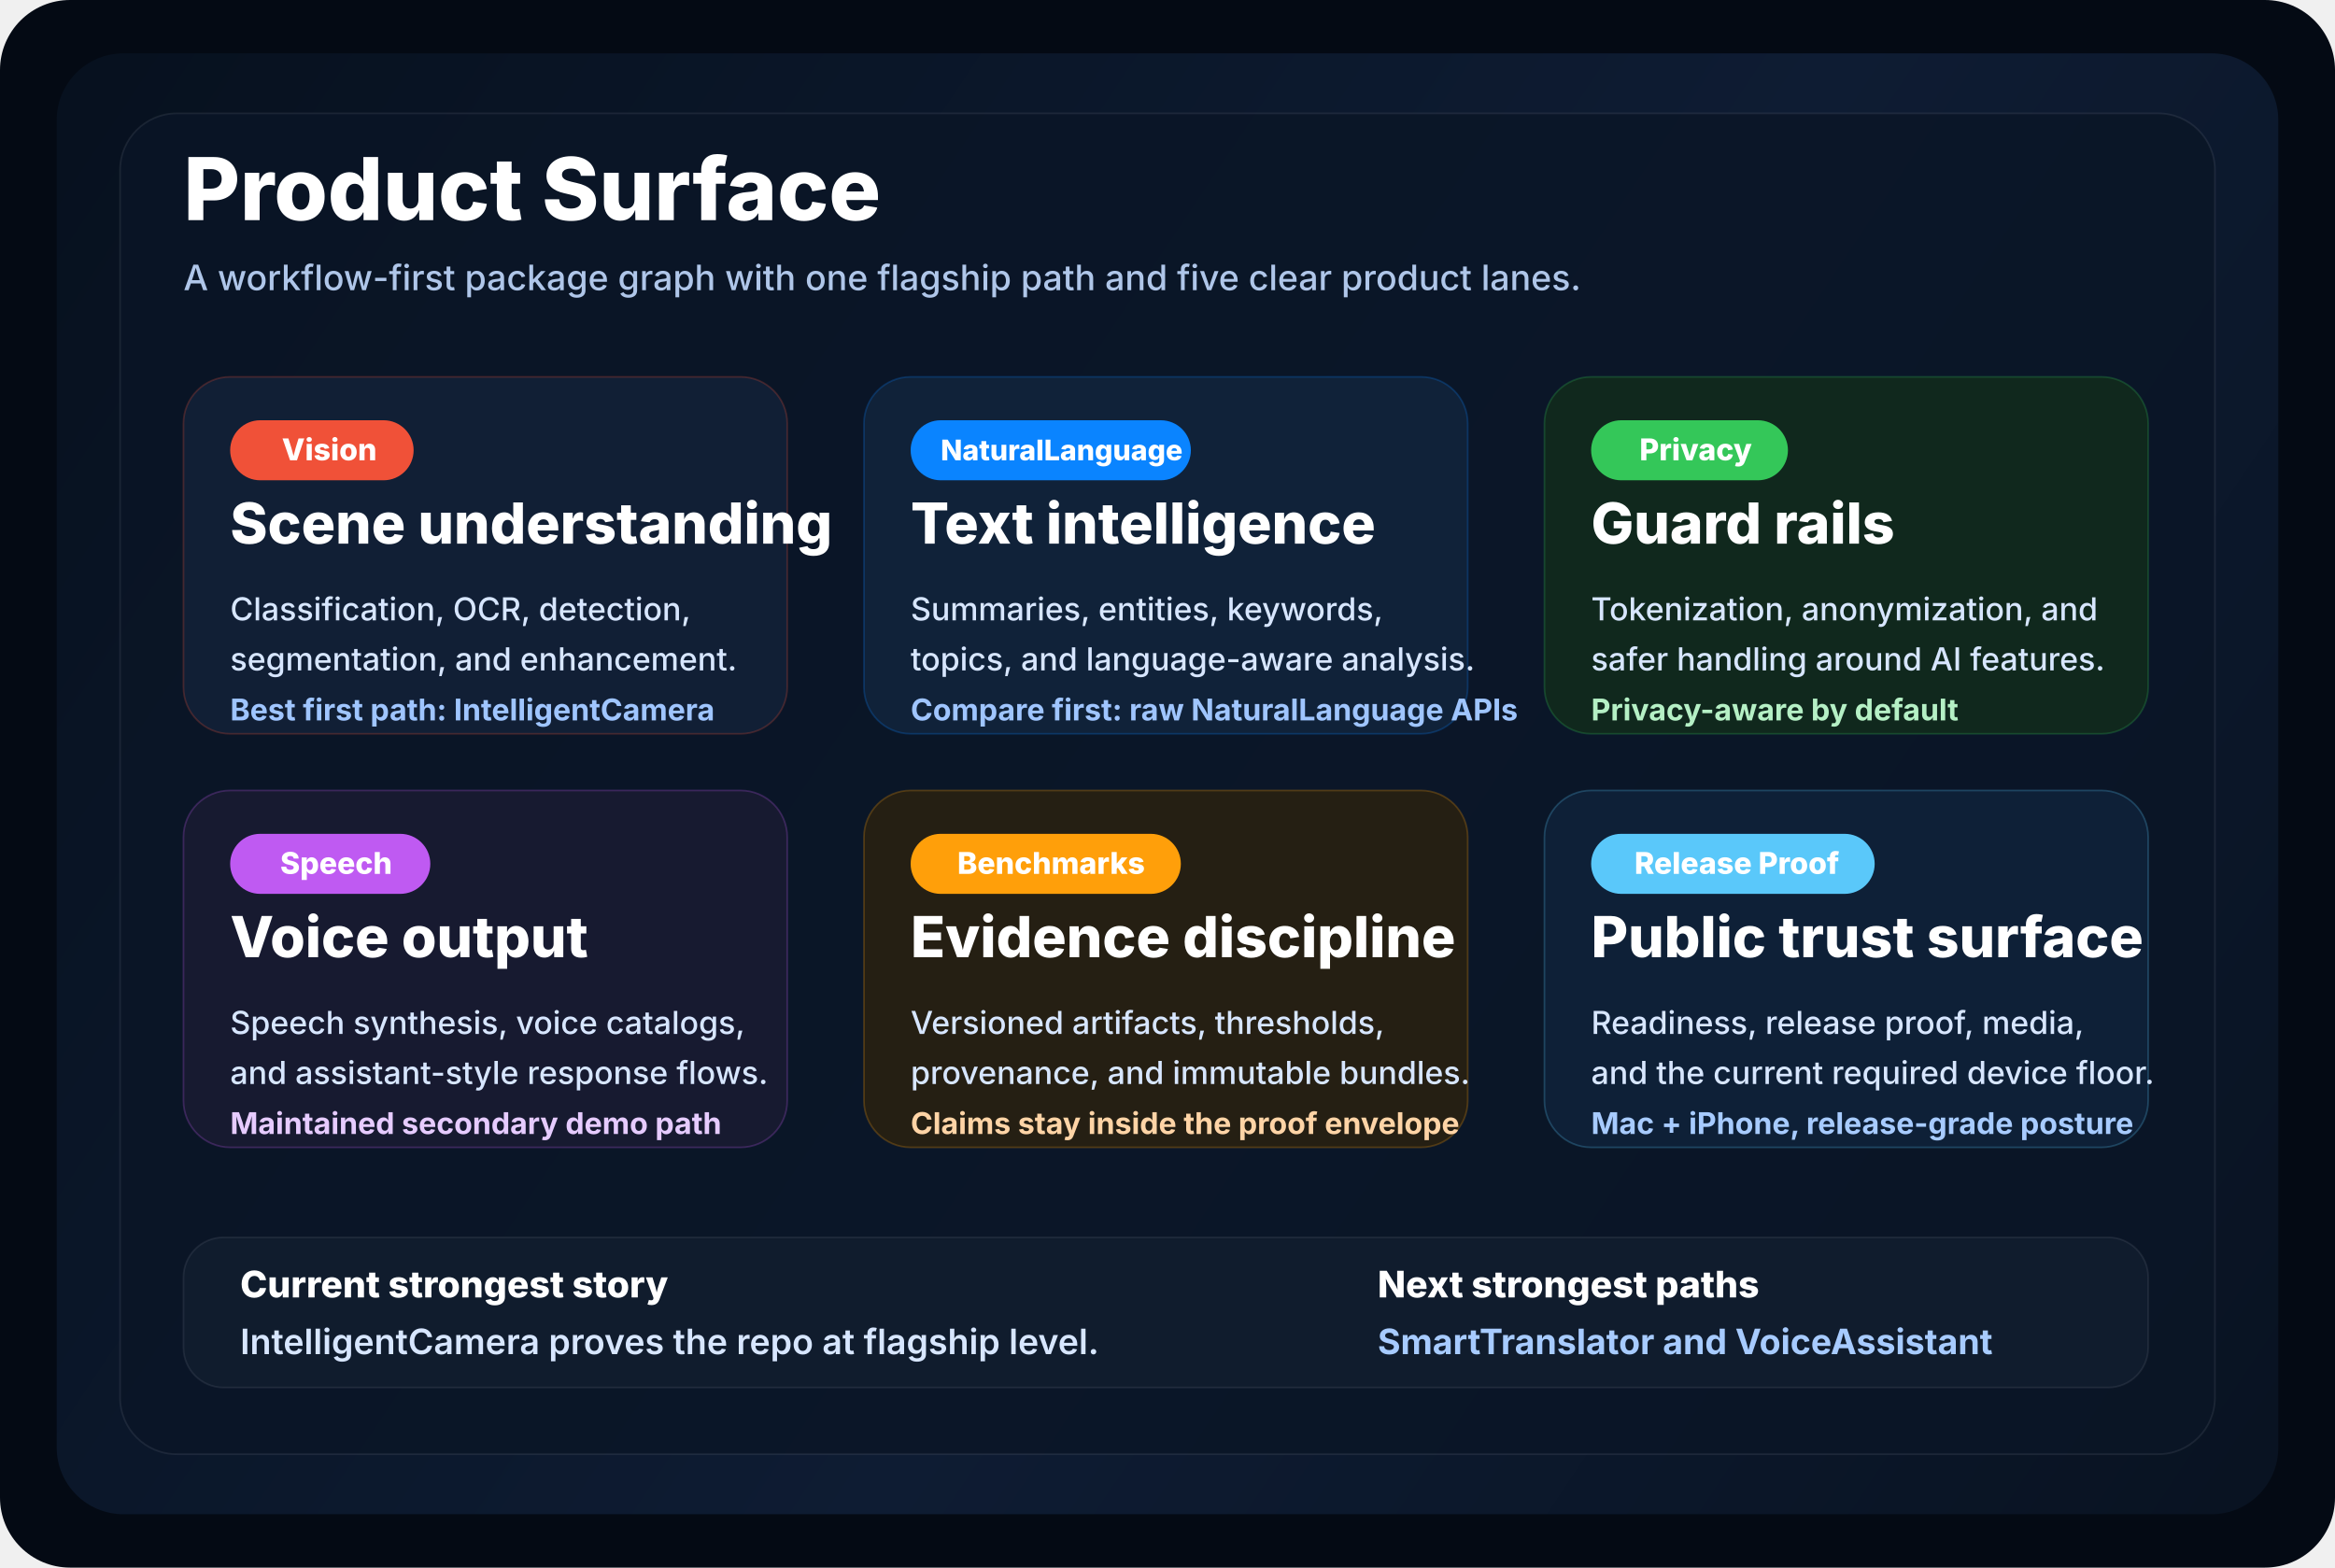
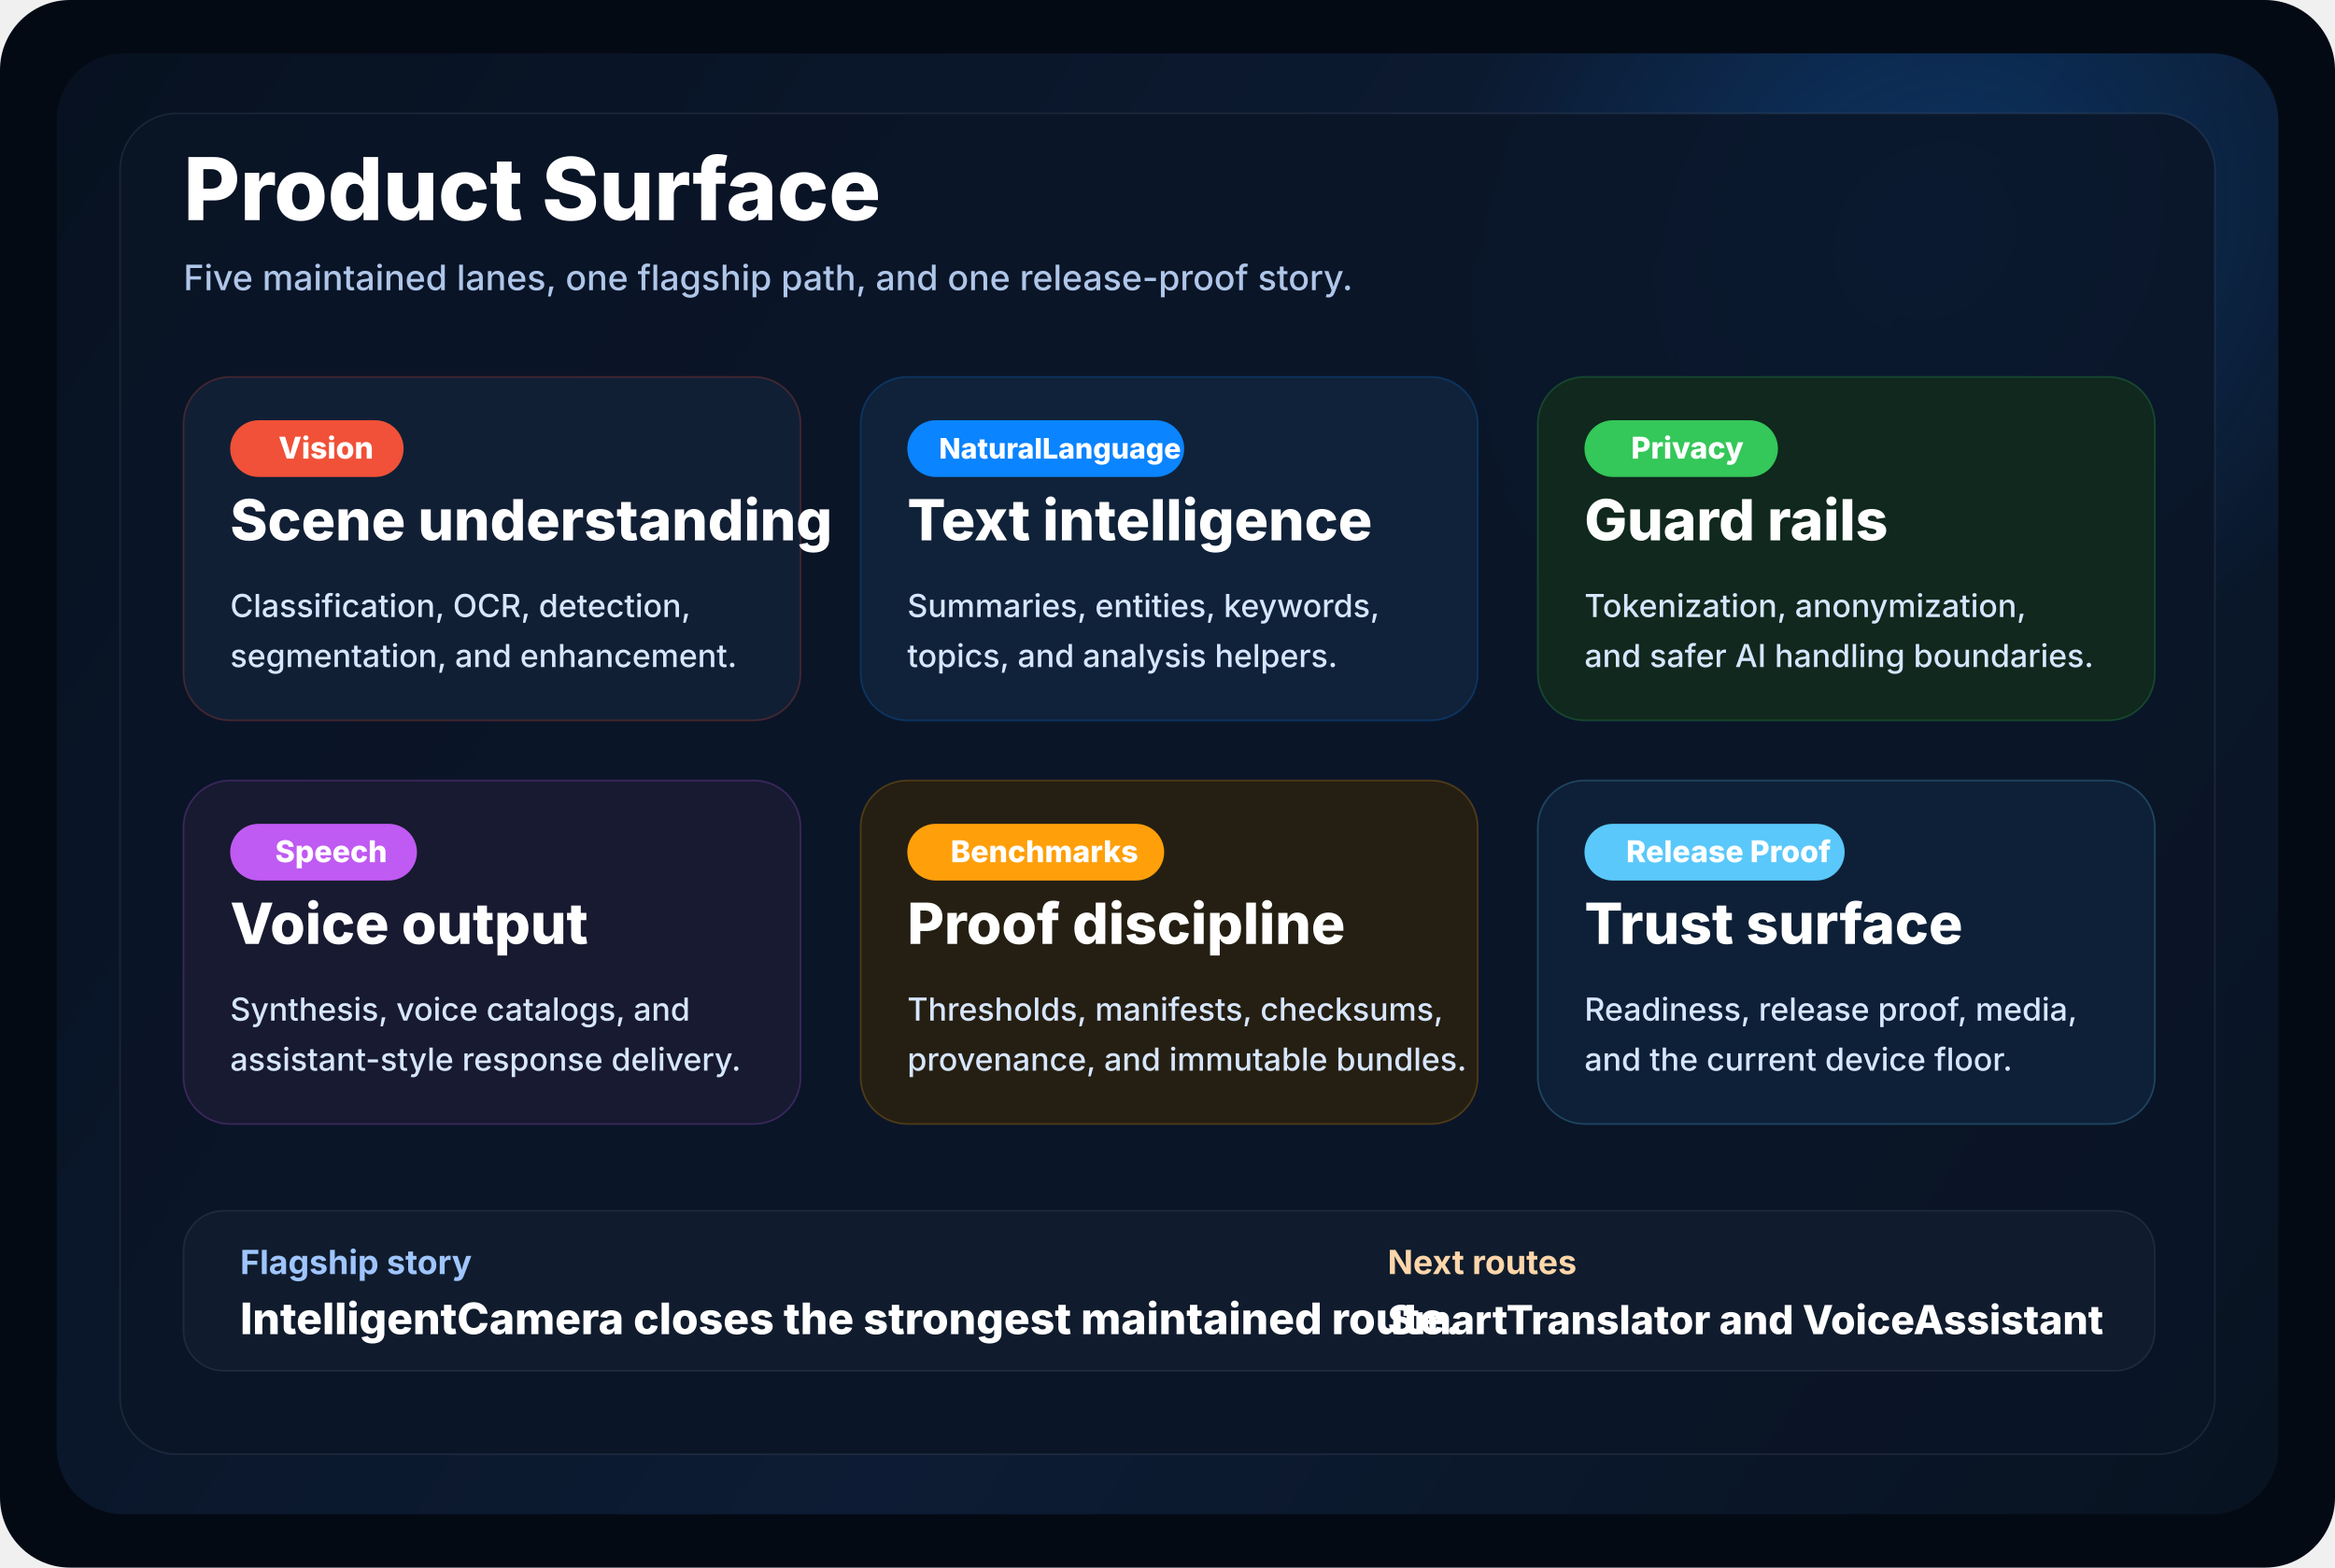
<svg xmlns="http://www.w3.org/2000/svg" width="1400" height="940" viewBox="0 0 1400 940" fill="none" preserveAspectRatio="xMidYMid meet">
  <defs>
-     <linearGradient id="cap-bg" x1="62" y1="44" x2="1340" y2="900" gradientUnits="userSpaceOnUse">
-       <stop stop-color="#07111F" />
-       <stop offset="0.56" stop-color="#0E1C33" />
-       <stop offset="1" stop-color="#091322" />
+     <linearGradient id="cap-bg" x1="36" y1="24" x2="1358" y2="908" gradientUnits="userSpaceOnUse">
+       <stop stop-color="#071120" />
+       <stop offset="0.56" stop-color="#0D1C34" />
+       <stop offset="1" stop-color="#081321" />
    </linearGradient>
+     <radialGradient id="cap-blue" cx="0" cy="0" r="1" gradientUnits="userSpaceOnUse" gradientTransform="translate(1160 142) rotate(140) scale(320 280)">
+       <stop stop-color="#0A84FF" stop-opacity="0.24" />
+       <stop offset="1" stop-color="#0A84FF" stop-opacity="0" />
+     </radialGradient>
  </defs>
  <rect width="1400" height="940" rx="42" fill="#040A14" />
  <rect x="34" y="32" width="1332" height="876" rx="40" fill="url(#cap-bg)" />
-   <rect x="72" y="68" width="1256" height="804" rx="34" fill="#0A1526" fill-opacity="0.82" stroke="#F3F7FF" stroke-opacity="0.08" />
+   <rect x="34" y="32" width="1332" height="876" rx="40" fill="url(#cap-blue)" />
+   <rect x="72" y="68" width="1256" height="804" rx="34" fill="#0A1526" fill-opacity="0.84" stroke="#F3F7FF" stroke-opacity="0.08" />
  <g font-family="-apple-system, BlinkMacSystemFont, 'Segoe UI', sans-serif">
    <text x="110" y="132" fill="#FFFFFF" font-size="52" font-weight="800">Product Surface</text>
-     <text x="110" y="174" fill="#AFC6E9" font-size="21" font-weight="500">A workflow-first package graph with one flagship path and five clear product lanes.</text>
-     <rect x="110" y="226" width="362" height="214" rx="28" fill="#111F35" stroke="#F05138" stroke-opacity="0.24" />
-     <rect x="138" y="252" width="110" height="36" rx="18" fill="#F05138" />
-     <text x="169" y="276" fill="#FFFFFF" font-size="18" font-weight="800">Vision</text>
-     <text x="138" y="326" fill="#FFFFFF" font-size="34" font-weight="800">Scene understanding</text>
-     <text x="138" y="372" fill="#D7E6FF" font-size="19" font-weight="500">Classification, OCR, detection,</text>
-     <text x="138" y="402" fill="#D7E6FF" font-size="19" font-weight="500">segmentation, and enhancement.</text>
-     <text x="138" y="432" fill="#9FC5FF" font-size="18" font-weight="700">Best first path: IntelligentCamera</text>
-     <rect x="518" y="226" width="362" height="214" rx="28" fill="#102239" stroke="#0A84FF" stroke-opacity="0.24" />
-     <rect x="546" y="252" width="168" height="36" rx="18" fill="#0A84FF" />
-     <text x="564" y="276" fill="#FFFFFF" font-size="17" font-weight="800">NaturalLanguage</text>
-     <text x="546" y="326" fill="#FFFFFF" font-size="34" font-weight="800">Text intelligence</text>
-     <text x="546" y="372" fill="#D7E6FF" font-size="19" font-weight="500">Summaries, entities, keywords,</text>
-     <text x="546" y="402" fill="#D7E6FF" font-size="19" font-weight="500">topics, and language-aware analysis.</text>
-     <text x="546" y="432" fill="#9FC5FF" font-size="18" font-weight="700">Compare first: raw NaturalLanguage APIs</text>
-     <rect x="926" y="226" width="362" height="214" rx="28" fill="#10281D" stroke="#34C759" stroke-opacity="0.24" />
-     <rect x="954" y="252" width="118" height="36" rx="18" fill="#34C759" />
-     <text x="983" y="276" fill="#FFFFFF" font-size="18" font-weight="800">Privacy</text>
-     <text x="954" y="326" fill="#FFFFFF" font-size="34" font-weight="800">Guard rails</text>
-     <text x="954" y="372" fill="#D7E6FF" font-size="19" font-weight="500">Tokenization, anonymization, and</text>
-     <text x="954" y="402" fill="#D7E6FF" font-size="19" font-weight="500">safer handling around AI features.</text>
-     <text x="954" y="432" fill="#B5F0C5" font-size="18" font-weight="700">Privacy-aware by default</text>
-     <rect x="110" y="474" width="362" height="214" rx="28" fill="#171A30" stroke="#BF5AF2" stroke-opacity="0.24" />
-     <rect x="138" y="500" width="120" height="36" rx="18" fill="#BF5AF2" />
-     <text x="168" y="524" fill="#FFFFFF" font-size="18" font-weight="800">Speech</text>
-     <text x="138" y="574" fill="#FFFFFF" font-size="34" font-weight="800">Voice output</text>
-     <text x="138" y="620" fill="#D7E6FF" font-size="19" font-weight="500">Speech synthesis, voice catalogs,</text>
-     <text x="138" y="650" fill="#D7E6FF" font-size="19" font-weight="500">and assistant-style response flows.</text>
-     <text x="138" y="680" fill="#E6CBFF" font-size="18" font-weight="700">Maintained secondary demo path</text>
-     <rect x="518" y="474" width="362" height="214" rx="28" fill="#251F13" stroke="#FF9F0A" stroke-opacity="0.24" />
-     <rect x="546" y="500" width="162" height="36" rx="18" fill="#FF9F0A" />
-     <text x="574" y="524" fill="#FFFFFF" font-size="18" font-weight="800">Benchmarks</text>
-     <text x="546" y="574" fill="#FFFFFF" font-size="34" font-weight="800">Evidence discipline</text>
-     <text x="546" y="620" fill="#D7E6FF" font-size="19" font-weight="500">Versioned artifacts, thresholds,</text>
-     <text x="546" y="650" fill="#D7E6FF" font-size="19" font-weight="500">provenance, and immutable bundles.</text>
-     <text x="546" y="680" fill="#FFD4A6" font-size="18" font-weight="700">Claims stay inside the proof envelope</text>
-     <rect x="926" y="474" width="362" height="214" rx="28" fill="#0E2037" stroke="#5AC8FA" stroke-opacity="0.24" />
-     <rect x="954" y="500" width="170" height="36" rx="18" fill="#5AC8FA" />
-     <text x="980" y="524" fill="#FFFFFF" font-size="18" font-weight="800">Release Proof</text>
-     <text x="954" y="574" fill="#FFFFFF" font-size="34" font-weight="800">Public trust surface</text>
-     <text x="954" y="620" fill="#D7E6FF" font-size="19" font-weight="500">Readiness, release proof, media,</text>
-     <text x="954" y="650" fill="#D7E6FF" font-size="19" font-weight="500">and the current required device floor.</text>
-     <text x="954" y="680" fill="#A7CBFF" font-size="18" font-weight="700">Mac + iPhone, release-grade posture</text>
-     <rect x="110" y="742" width="1178" height="90" rx="24" fill="#101C2D" stroke="#F3F7FF" stroke-opacity="0.08" />
-     <text x="144" y="778" fill="#FFFFFF" font-size="22" font-weight="800">Current strongest story</text>
-     <text x="144" y="812" fill="#D7E6FF" font-size="21" font-weight="600">IntelligentCamera proves the repo at flagship level.</text>
-     <text x="826" y="778" fill="#FFFFFF" font-size="22" font-weight="800">Next strongest paths</text>
-     <text x="826" y="812" fill="#A7CBFF" font-size="21" font-weight="700">SmartTranslator and VoiceAssistant</text>
+     <text x="110" y="174" fill="#AFC6E9" font-size="21" font-weight="500">Five maintained lanes, one flagship path, and one release-proof story.</text>
+     <rect x="110" y="226" width="370" height="206" rx="28" fill="#111F35" stroke="#F05138" stroke-opacity="0.24" />
+     <rect x="138" y="252" width="104" height="34" rx="17" fill="#F05138" />
+     <text x="167" y="275" fill="#FFFFFF" font-size="18" font-weight="800">Vision</text>
+     <text x="138" y="324" fill="#FFFFFF" font-size="34" font-weight="800">Scene understanding</text>
+     <text x="138" y="370" fill="#D7E6FF" font-size="19" font-weight="500">Classification, OCR, detection,</text>
+     <text x="138" y="400" fill="#D7E6FF" font-size="19" font-weight="500">segmentation, and enhancement.</text>
+     <rect x="516" y="226" width="370" height="206" rx="28" fill="#102239" stroke="#0A84FF" stroke-opacity="0.24" />
+     <rect x="544" y="252" width="166" height="34" rx="17" fill="#0A84FF" />
+     <text x="563" y="275" fill="#FFFFFF" font-size="17" font-weight="800">NaturalLanguage</text>
+     <text x="544" y="324" fill="#FFFFFF" font-size="34" font-weight="800">Text intelligence</text>
+     <text x="544" y="370" fill="#D7E6FF" font-size="19" font-weight="500">Summaries, entities, keywords,</text>
+     <text x="544" y="400" fill="#D7E6FF" font-size="19" font-weight="500">topics, and analysis helpers.</text>
+     <rect x="922" y="226" width="370" height="206" rx="28" fill="#10281D" stroke="#34C759" stroke-opacity="0.24" />
+     <rect x="950" y="252" width="116" height="34" rx="17" fill="#34C759" />
+     <text x="978" y="275" fill="#FFFFFF" font-size="18" font-weight="800">Privacy</text>
+     <text x="950" y="324" fill="#FFFFFF" font-size="34" font-weight="800">Guard rails</text>
+     <text x="950" y="370" fill="#D7E6FF" font-size="19" font-weight="500">Tokenization, anonymization,</text>
+     <text x="950" y="400" fill="#D7E6FF" font-size="19" font-weight="500">and safer AI handling boundaries.</text>
+     <rect x="110" y="468" width="370" height="206" rx="28" fill="#171A30" stroke="#BF5AF2" stroke-opacity="0.24" />
+     <rect x="138" y="494" width="112" height="34" rx="17" fill="#BF5AF2" />
+     <text x="165" y="517" fill="#FFFFFF" font-size="18" font-weight="800">Speech</text>
+     <text x="138" y="566" fill="#FFFFFF" font-size="34" font-weight="800">Voice output</text>
+     <text x="138" y="612" fill="#D7E6FF" font-size="19" font-weight="500">Synthesis, voice catalogs, and</text>
+     <text x="138" y="642" fill="#D7E6FF" font-size="19" font-weight="500">assistant-style response delivery.</text>
+     <rect x="516" y="468" width="370" height="206" rx="28" fill="#251F13" stroke="#FF9F0A" stroke-opacity="0.24" />
+     <rect x="544" y="494" width="154" height="34" rx="17" fill="#FF9F0A" />
+     <text x="570" y="517" fill="#FFFFFF" font-size="18" font-weight="800">Benchmarks</text>
+     <text x="544" y="566" fill="#FFFFFF" font-size="34" font-weight="800">Proof discipline</text>
+     <text x="544" y="612" fill="#D7E6FF" font-size="19" font-weight="500">Thresholds, manifests, checksums,</text>
+     <text x="544" y="642" fill="#D7E6FF" font-size="19" font-weight="500">provenance, and immutable bundles.</text>
+     <rect x="922" y="468" width="370" height="206" rx="28" fill="#0E2037" stroke="#5AC8FA" stroke-opacity="0.24" />
+     <rect x="950" y="494" width="156" height="34" rx="17" fill="#5AC8FA" />
+     <text x="975" y="517" fill="#FFFFFF" font-size="18" font-weight="800">Release Proof</text>
+     <text x="950" y="566" fill="#FFFFFF" font-size="34" font-weight="800">Trust surface</text>
+     <text x="950" y="612" fill="#D7E6FF" font-size="19" font-weight="500">Readiness, release proof, media,</text>
+     <text x="950" y="642" fill="#D7E6FF" font-size="19" font-weight="500">and the current device floor.</text>
+     <rect x="110" y="726" width="1182" height="96" rx="24" fill="#101C2D" stroke="#F3F7FF" stroke-opacity="0.08" />
+     <text x="144" y="764" fill="#9FC5FF" font-size="20" font-weight="700">Flagship story</text>
+     <text x="144" y="800" fill="#FFFFFF" font-size="26" font-weight="800">IntelligentCamera closes the strongest maintained route.</text>
+     <text x="832" y="764" fill="#FFD6AA" font-size="20" font-weight="700">Next routes</text>
+     <text x="832" y="800" fill="#FFFFFF" font-size="24" font-weight="800">SmartTranslator and VoiceAssistant</text>
  </g>
</svg>
